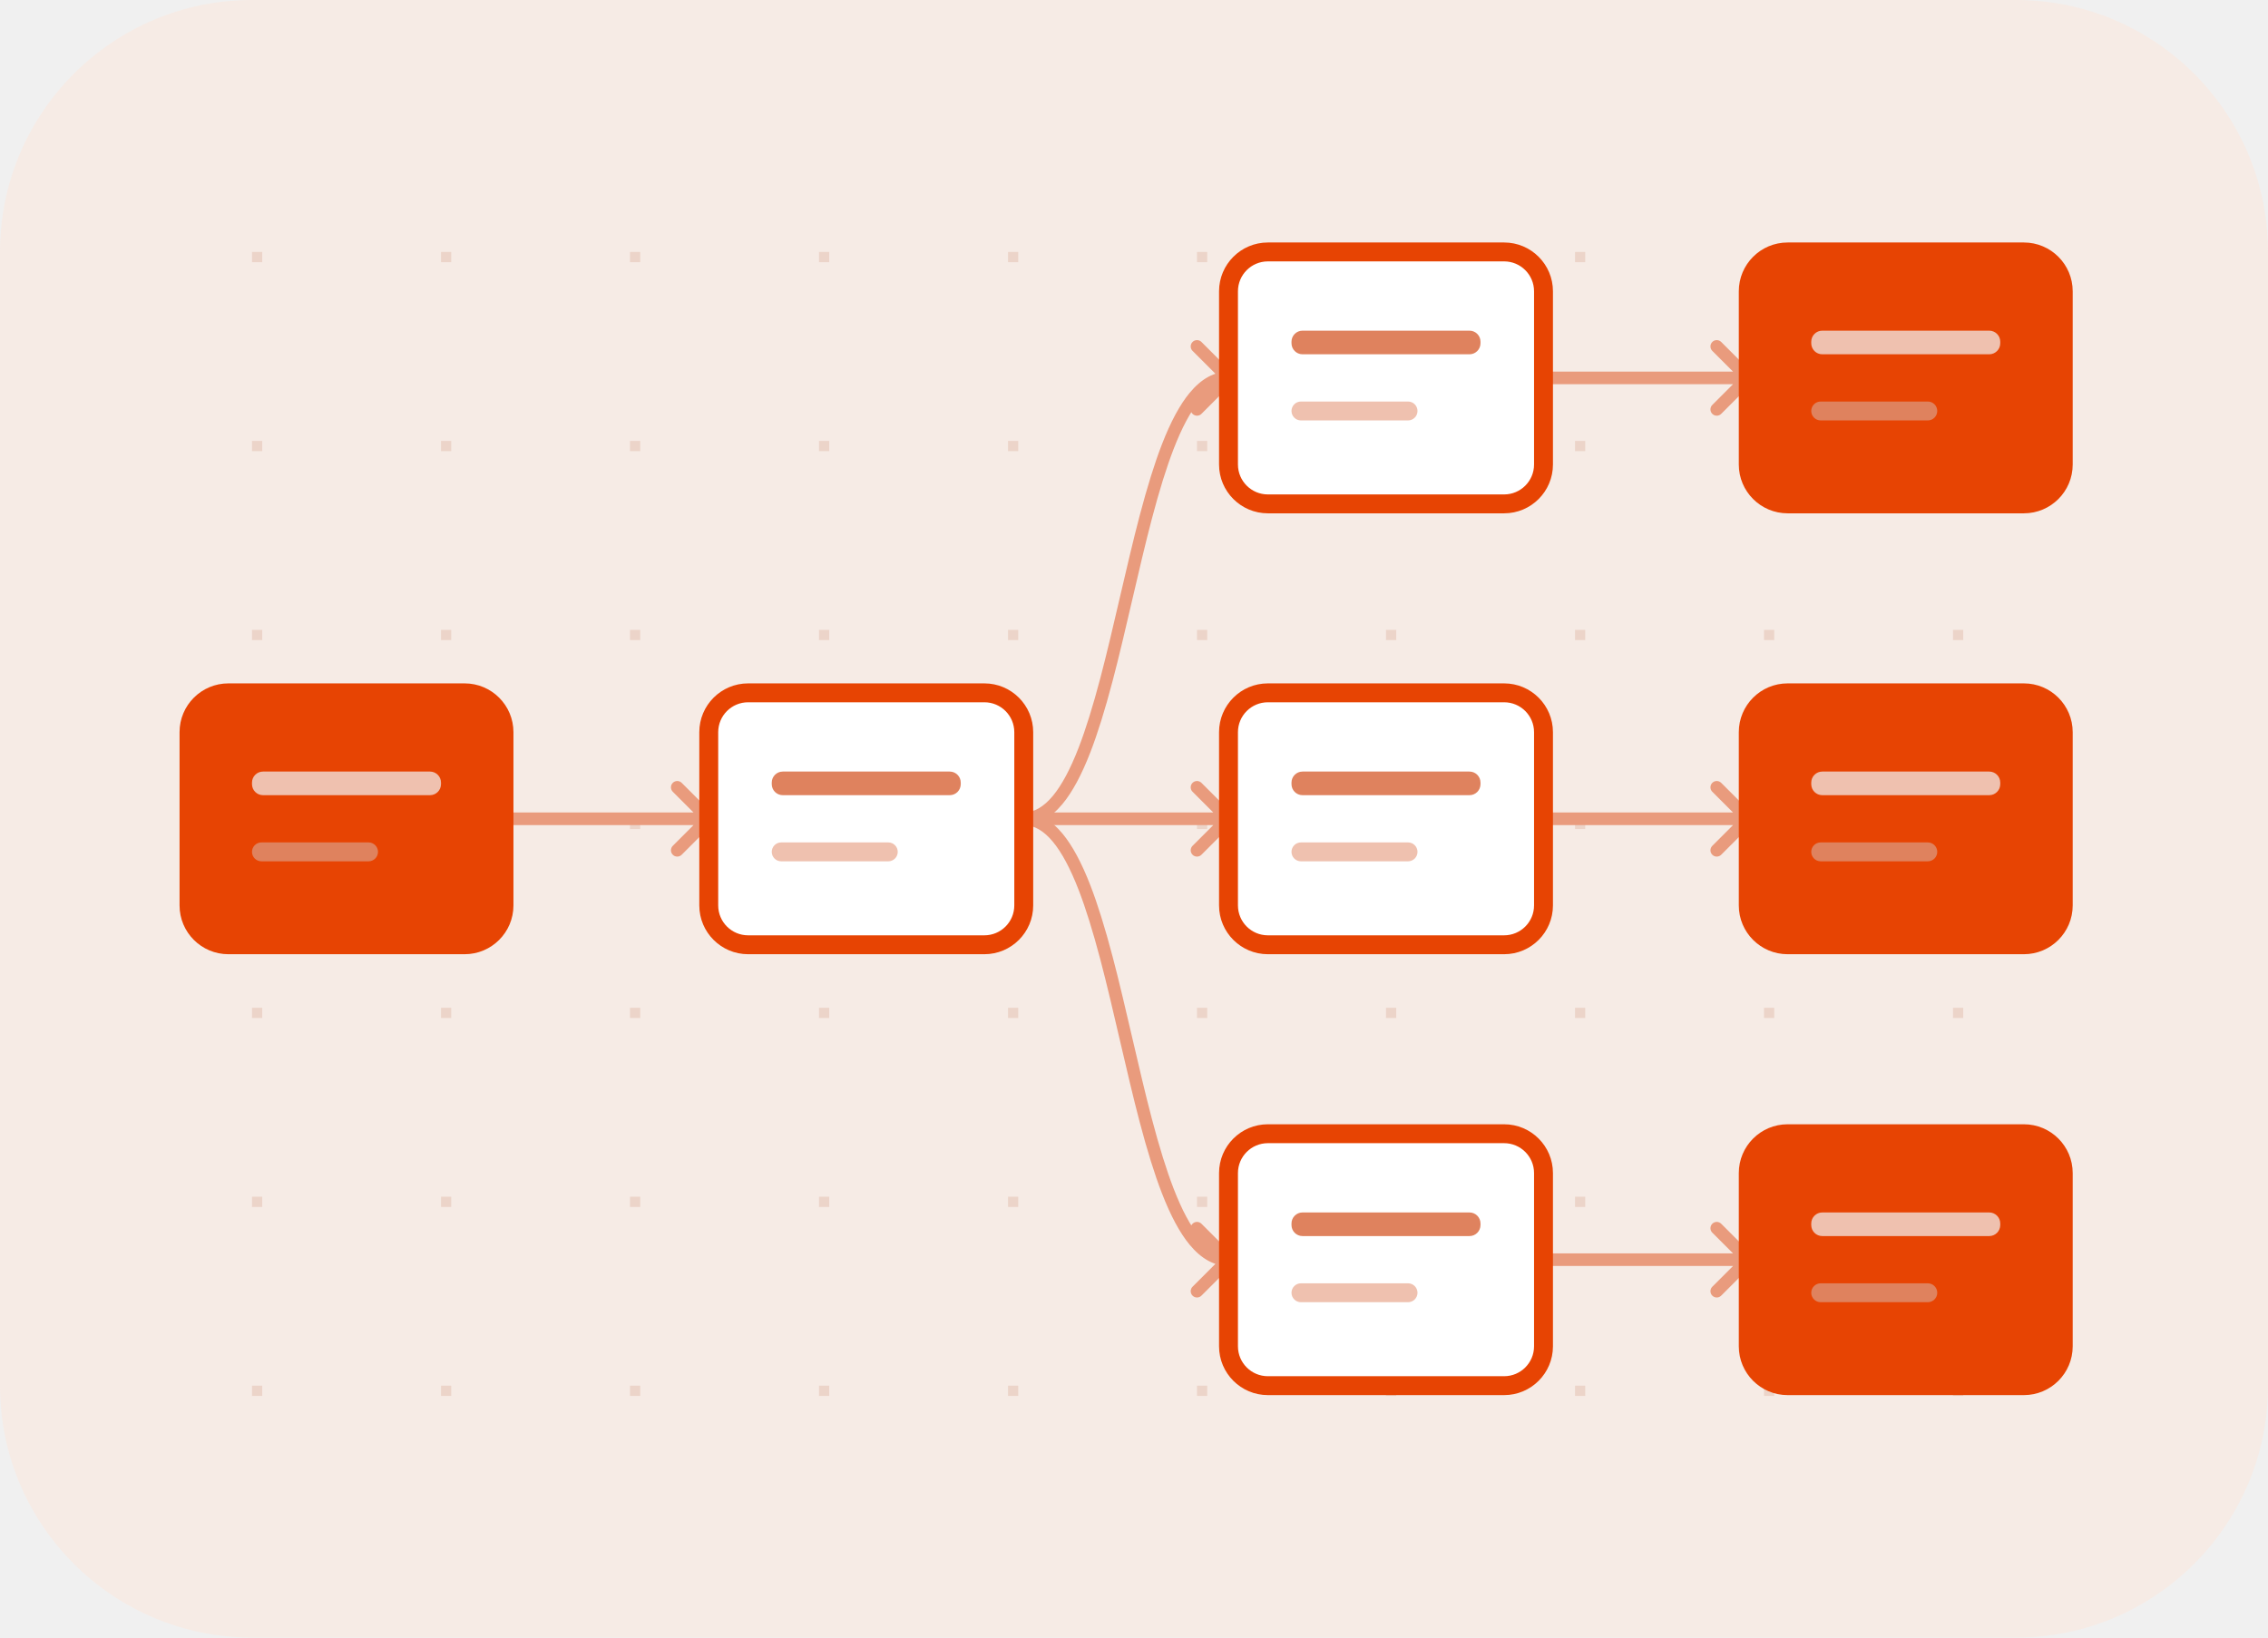
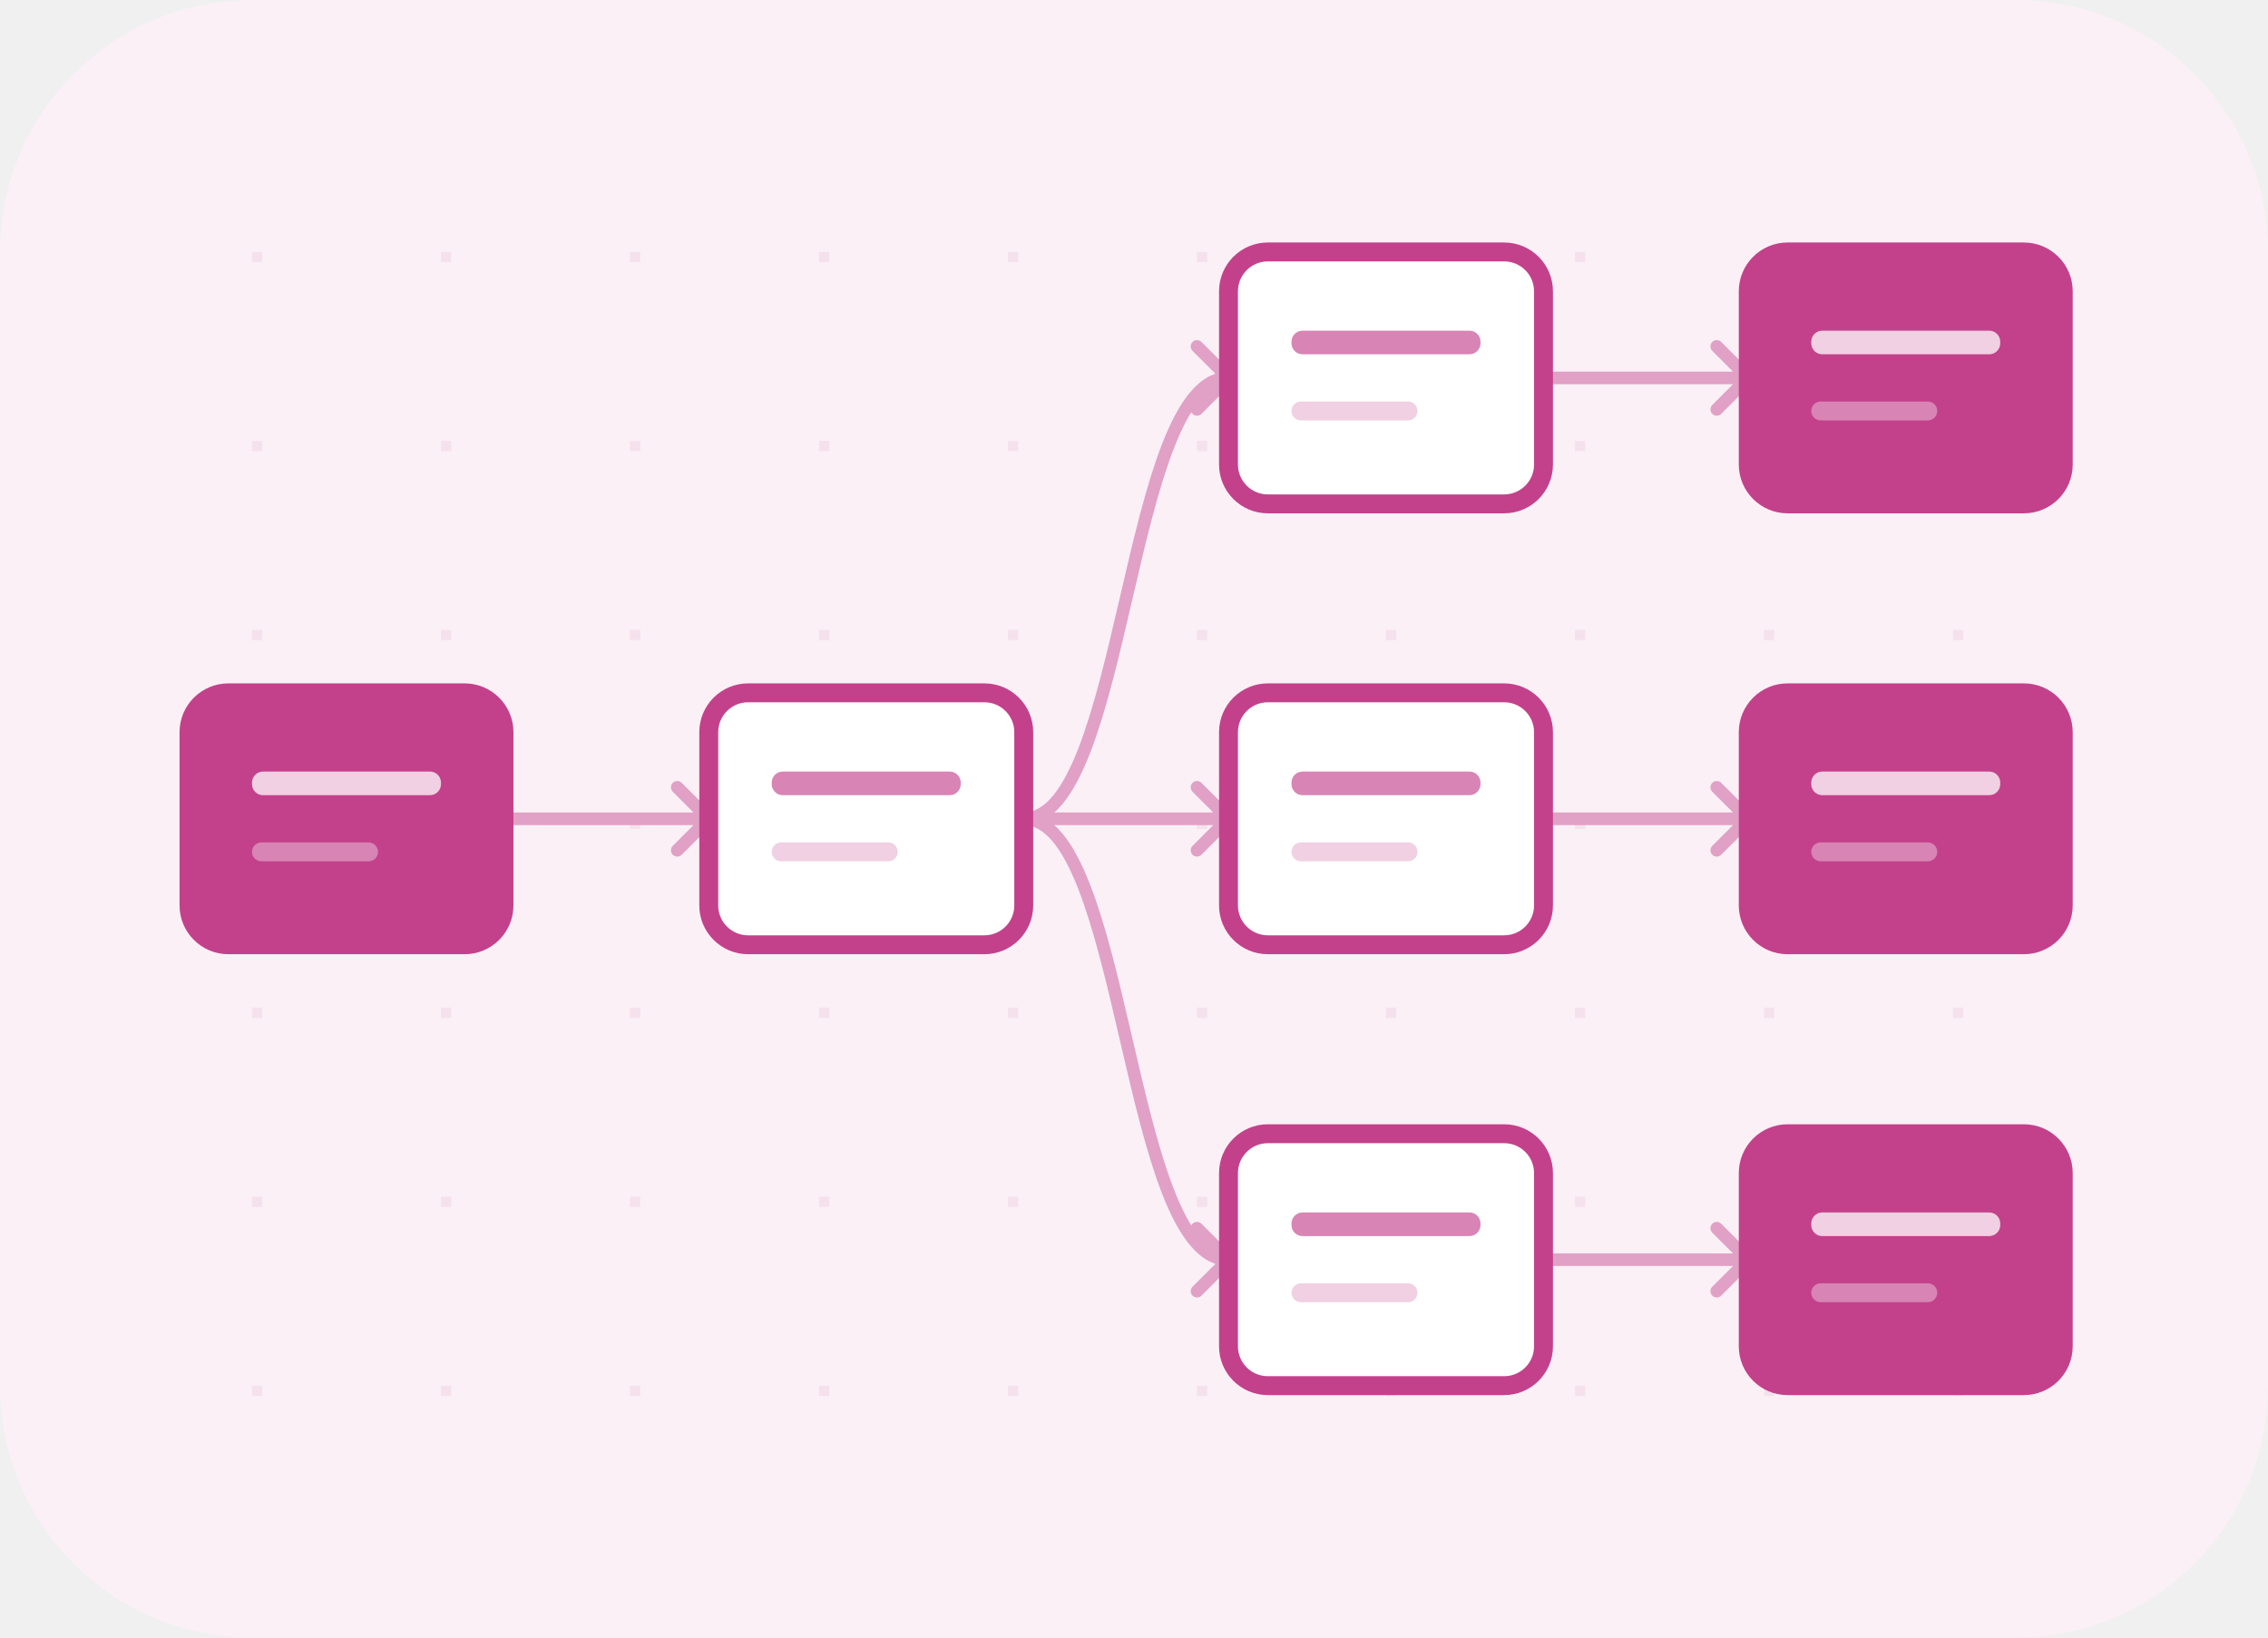
<svg xmlns="http://www.w3.org/2000/svg" width="144" height="104" viewBox="0 0 144 104">
  <defs>
    <clipPath id="c1">
      <rect width="128" height="88" rx="10" />
    </clipPath>
  </defs>
-   <rect width="144" height="104" rx="16" fill="#f6ebe5" />
+   <rect width="144" height="104" rx="16" fill="#faf0f6" />
  <g transform="translate(8 8)" clip-path="url(#c1)">
-     <path d="M8 8h.65v.65h-.65zM20 8h.65v.65h-.65zM32 8h.65v.65h-.65zM44 8h.65v.65h-.65zM56 8h.65v.65h-.65zM68 8h.65v.65h-.65zM80 8h.65v.65h-.65zM92 8h.65v.65h-.65zM104 8h.65v.65h-.65zM116 8h.65v.65h-.65zM8 20h.65v.65h-.65zM20 20h.65v.65h-.65zM32 20h.65v.65h-.65zM44 20h.65v.65h-.65zM56 20h.65v.65h-.65zM68 20h.65v.65h-.65zM80 20h.65v.65h-.65zM92 20h.65v.65h-.65zM104 20h.65v.65h-.65zM116 20h.65v.65h-.65zM8 32h.65v.65h-.65zM20 32h.65v.65h-.65zM32 32h.65v.65h-.65zM44 32h.65v.65h-.65zM56 32h.65v.65h-.65zM68 32h.65v.65h-.65zM80 32h.65v.65h-.65zM92 32h.65v.65h-.65zM104 32h.65v.65h-.65zM116 32h.65v.65h-.65zM8 44h.65v.65h-.65zM20 44h.65v.65h-.65zM32 44h.65v.65h-.65zM44 44h.65v.65h-.65zM56 44h.65v.65h-.65zM68 44h.65v.65h-.65zM80 44h.65v.65h-.65zM92 44h.65v.65h-.65zM104 44h.65v.65h-.65zM116 44h.65v.65h-.65zM8 56h.65v.65h-.65zM20 56h.65v.65h-.65zM32 56h.65v.65h-.65zM44 56h.65v.65h-.65zM56 56h.65v.65h-.65zM68 56h.65v.65h-.65zM80 56h.65v.65h-.65zM92 56h.65v.65h-.65zM104 56h.65v.65h-.65zM116 56h.65v.65h-.65zM8 68h.65v.65h-.65zM20 68h.65v.65h-.65zM32 68h.65v.65h-.65zM44 68h.65v.65h-.65zM56 68h.65v.65h-.65zM68 68h.65v.65h-.65zM80 68h.65v.65h-.65zM92 68h.65v.65h-.65zM104 68h.65v.65h-.65zM116 68h.65v.65h-.65zM8 80h.65v.65h-.65zM20 80h.65v.65h-.65zM32 80h.65v.65h-.65zM44 80h.65v.65h-.65zM56 80h.65v.65h-.65zM68 80h.65v.65h-.65zM80 80h.65v.65h-.65zM92 80h.65v.65h-.65zM104 80h.65v.65h-.65zM116 80h.65v.65h-.65z" fill="#ecd4c9" />
-     <path d="M24 43.6h6.5 6.5q.08 0 .153 .03 .074 .031 .13 .087 .056 .056 .087 .13 .03 .073 .03 .153 0 .08-.03 .153-.031 .074-.087 .13-.056 .056-.13 .087-.073 .03-.153 .03h-6.5-6.5q-.08 0-.153-.03-.074-.031-.13-.087-.056-.056-.087-.13-.03-.073-.03-.153 0-.08 .03-.153 .031-.074 .087-.13 .056-.056 .13-.087 .073-.03 .153-.03zM35.283 41.717l2 2q.056 .056 .087 .13 .03 .073 .03 .153 0 .08-.03 .153-.031 .074-.087 .13l-2 2q-.056 .056-.13 .087-.073 .03-.153 .03-.08 0-.153-.03-.074-.031-.13-.087-.056-.056-.087-.13-.03-.073-.03-.153 0-.08 .03-.153 .031-.074 .087-.13l2-2 .283 .283-.283 .283-2-2q-.056-.056-.087-.13-.03-.073-.03-.153 0-.08 .03-.153 .031-.074 .087-.13 .056-.056 .13-.087 .073-.03 .153-.03 .08 0 .153 .03 .074 .031 .13 .087z" fill="#e99b7d" />
-     <path d="M57 43.6q.973 0 1.85-1.058 .847-1.022 1.636-3.061 .669-1.729 1.383-4.442 .287-1.09 .629-2.521 .206-.859 .612-2.608 .407-1.751 .614-2.614 .344-1.44 .633-2.538 .725-2.756 1.411-4.527 .836-2.161 1.766-3.283 1.117-1.348 2.466-1.348 .08 0 .153 .03 .074 .031 .13 .087 .056 .056 .087 .13 .03 .073 .03 .153 0 .08-.03 .153-.031 .074-.087 .13-.056 .056-.13 .087-.073 .03-.153 .03-.973 0-1.85 1.058-.847 1.022-1.636 3.061-.669 1.729-1.383 4.442-.287 1.089-.629 2.521-.206 .86-.612 2.608-.407 1.751-.614 2.614-.344 1.441-.633 2.538-.725 2.756-1.411 4.527-.836 2.161-1.766 3.283-1.117 1.348-2.466 1.348-.08 0-.153-.03-.074-.031-.13-.087-.056-.056-.087-.13-.03-.073-.03-.153 0-.08 .03-.153 .031-.074 .087-.13 .056-.056 .13-.087 .073-.03 .153-.03zM68.283 13.717l2 2q.056 .056 .087 .13 .03 .073 .03 .153 0 .08-.03 .153-.031 .074-.087 .13l-2 2q-.056 .056-.13 .087-.073 .03-.153 .03-.08 0-.153-.03-.074-.031-.13-.087-.056-.056-.087-.13-.03-.073-.03-.153 0-.08 .03-.153 .031-.074 .087-.13l2-2 .283 .283-.283 .283-2-2q-.056-.056-.087-.13-.03-.073-.03-.153 0-.08 .03-.153 .031-.074 .087-.13 .056-.056 .13-.087 .073-.03 .153-.03 .08 0 .153 .03 .074 .031 .13 .087z" fill="#e99b7d" />
-     <path d="M57 43.6h6.5 6.5q.08 0 .153 .03 .074 .031 .13 .087 .056 .056 .087 .13 .03 .073 .03 .153 0 .08-.03 .153-.031 .074-.087 .13-.056 .056-.13 .087-.073 .03-.153 .03h-6.5-6.5q-.08 0-.153-.03-.074-.031-.13-.087-.056-.056-.087-.13-.03-.073-.03-.153 0-.08 .03-.153 .031-.074 .087-.13 .056-.056 .13-.087 .073-.03 .153-.03zM68.283 41.717l2 2q.056 .056 .087 .13 .03 .073 .03 .153 0 .08-.03 .153-.031 .074-.087 .13l-2 2q-.056 .056-.13 .087-.073 .03-.153 .03-.08 0-.153-.03-.074-.031-.13-.087-.056-.056-.087-.13-.03-.073-.03-.153 0-.08 .03-.153 .031-.074 .087-.13l2-2 .283 .283-.283 .283-2-2q-.056-.056-.087-.13-.03-.073-.03-.153 0-.08 .03-.153 .031-.074 .087-.13 .056-.056 .13-.087 .073-.03 .153-.03 .08 0 .153 .03 .074 .031 .13 .087z" fill="#e99b7d" />
-     <path d="M57 43.6q1.349 0 2.466 1.348 .93 1.122 1.766 3.283 .686 1.771 1.411 4.527 .289 1.097 .633 2.538 .207 .863 .614 2.614 .406 1.748 .612 2.608 .342 1.432 .629 2.521 .714 2.713 1.383 4.442 .789 2.039 1.636 3.061 .877 1.058 1.85 1.058 .08 0 .153 .03 .074 .031 .13 .087 .056 .056 .087 .13 .03 .073 .03 .153 0 .08-.03 .153-.031 .074-.087 .13-.056 .056-.13 .087-.073 .03-.153 .03-1.349 0-2.466-1.348-.93-1.122-1.766-3.283-.686-1.771-1.411-4.527-.289-1.098-.633-2.538-.207-.863-.614-2.614-.406-1.749-.612-2.608-.342-1.431-.629-2.521-.714-2.713-1.383-4.442-.789-2.039-1.636-3.061-.877-1.058-1.85-1.058-.08 0-.153-.03-.074-.031-.13-.087-.056-.056-.087-.13-.03-.073-.03-.153 0-.08 .03-.153 .031-.074 .087-.13 .056-.056 .13-.087 .073-.03 .153-.03zM68.283 69.717l2 2q.056 .056 .087 .13 .03 .073 .03 .153 0 .08-.03 .153-.031 .074-.087 .13l-2 2q-.056 .056-.13 .087-.073 .03-.153 .03-.08 0-.153-.03-.074-.031-.13-.087-.056-.056-.087-.13-.03-.073-.03-.153 0-.08 .03-.153 .031-.074 .087-.13l2-2 .283 .283-.283 .283-2-2q-.056-.056-.087-.13-.03-.073-.03-.153 0-.08 .03-.153 .031-.074 .087-.13 .056-.056 .13-.087 .073-.03 .153-.03 .08 0 .153 .03 .074 .031 .13 .087z" fill="#e99b7d" />
-     <path d="M90 15.6h6.5 6.5q.08 0 .153 .03 .074 .031 .13 .087 .056 .056 .087 .13 .03 .073 .03 .153 0 .08-.03 .153-.031 .074-.087 .13-.056 .056-.13 .087-.073 .03-.153 .03h-6.5-6.5q-.08 0-.153-.03-.074-.031-.13-.087-.056-.056-.087-.13-.03-.073-.03-.153 0-.08 .03-.153 .031-.074 .087-.13 .056-.056 .13-.087 .073-.03 .153-.03zM101.283 13.717l2 2q.056 .056 .087 .13 .03 .073 .03 .153 0 .08-.03 .153-.031 .074-.087 .13l-2 2q-.056 .056-.13 .087-.073 .03-.153 .03-.08 0-.153-.03-.074-.031-.13-.087-.056-.056-.087-.13-.03-.073-.03-.153 0-.08 .03-.153 .031-.074 .087-.13l2-2 .283 .283-.283 .283-2-2q-.056-.056-.087-.13-.03-.073-.03-.153 0-.08 .03-.153 .031-.074 .087-.13 .056-.056 .13-.087 .073-.03 .153-.03 .08 0 .153 .03 .074 .031 .13 .087z" fill="#e99b7d" />
-     <path d="M90 43.6h6.5 6.5q.08 0 .153 .03 .074 .031 .13 .087 .056 .056 .087 .13 .03 .073 .03 .153 0 .08-.03 .153-.031 .074-.087 .13-.056 .056-.13 .087-.073 .03-.153 .03h-6.5-6.5q-.08 0-.153-.03-.074-.031-.13-.087-.056-.056-.087-.13-.03-.073-.03-.153 0-.08 .03-.153 .031-.074 .087-.13 .056-.056 .13-.087 .073-.03 .153-.03zM101.283 41.717l2 2q.056 .056 .087 .13 .03 .073 .03 .153 0 .08-.03 .153-.031 .074-.087 .13l-2 2q-.056 .056-.13 .087-.073 .03-.153 .03-.08 0-.153-.03-.074-.031-.13-.087-.056-.056-.087-.13-.03-.073-.03-.153 0-.08 .03-.153 .031-.074 .087-.13l2-2 .283 .283-.283 .283-2-2q-.056-.056-.087-.13-.03-.073-.03-.153 0-.08 .03-.153 .031-.074 .087-.13 .056-.056 .13-.087 .073-.03 .153-.03 .08 0 .153 .03 .074 .031 .13 .087z" fill="#e99b7d" />
-     <path d="M90 71.6h6.5 6.5q.08 0 .153 .03 .074 .031 .13 .087 .056 .056 .087 .13 .03 .073 .03 .153 0 .08-.03 .153-.031 .074-.087 .13-.056 .056-.13 .087-.073 .03-.153 .03h-6.5-6.5q-.08 0-.153-.03-.074-.031-.13-.087-.056-.056-.087-.13-.03-.073-.03-.153 0-.08 .03-.153 .031-.074 .087-.13 .056-.056 .13-.087 .073-.03 .153-.03zM101.283 69.717l2 2q.056 .056 .087 .13 .03 .073 .03 .153 0 .08-.03 .153-.031 .074-.087 .13l-2 2q-.056 .056-.13 .087-.073 .03-.153 .03-.08 0-.153-.03-.074-.031-.13-.087-.056-.056-.087-.13-.03-.073-.03-.153 0-.08 .03-.153 .031-.074 .087-.13l2-2 .283 .283-.283 .283-2-2q-.056-.056-.087-.13-.03-.073-.03-.153 0-.08 .03-.153 .031-.074 .087-.13 .056-.056 .13-.087 .073-.03 .153-.03 .08 0 .153 .03 .074 .031 .13 .087z" fill="#e99b7d" />
-     <rect transform="translate(4 36)" width="20" height="16" rx="2.5" fill="#e74403" />
-     <path transform="translate(4 36)" d="M2.5 16.6c-1.712 0-3.1-1.388-3.1-3.1v-11c0-1.712 1.388-3.1 3.1-3.1v1.2c-1.049 0-1.9 .851-1.9 1.9v11c0 1.049 .851 1.9 1.9 1.9M20.6 13.5c0 1.712-1.388 3.1-3.1 3.1h-15c-1.712 0-3.1-1.388-3.1-3.1h1.2c0 1.049 .851 1.9 1.9 1.9h15c1.049 0 1.9-.851 1.9-1.9M17.5-.6c1.712 0 3.1 1.388 3.1 3.1v11c0 1.712-1.388 3.1-3.1 3.1v-1.2c1.049 0 1.9-.851 1.9-1.9v-11c0-1.049-.851-1.9-1.9-1.9M-.6 2.5c0-1.712 1.388-3.1 3.1-3.1h15c1.712 0 3.1 1.388 3.1 3.1h-1.2c0-1.049-.851-1.9-1.9-1.9h-15c-1.049 0-1.9 .851-1.9 1.9z" fill="#e74403" />
-     <rect transform="translate(8 41)" width="12" height="1.5" rx="0.7" fill="#efc1af" />
-     <rect transform="translate(8 45.5)" width="8" height="1.2" rx="0.6" fill="#df825e" />
+     <path d="M8 8h.65v.65h-.65zM20 8h.65v.65h-.65zM32 8h.65v.65h-.65zM44 8h.65v.65h-.65zM56 8h.65v.65h-.65zM68 8h.65v.65h-.65zM80 8h.65v.65h-.65zM92 8h.65v.65h-.65zM104 8h.65v.65h-.65zM116 8h.65v.65h-.65zM8 20h.65v.65h-.65zM20 20h.65v.65h-.65zM32 20h.65v.65h-.65zM44 20h.65v.65h-.65zM56 20h.65v.65h-.65zM68 20h.65v.65h-.65zM80 20h.65v.65h-.65zM92 20h.65v.65h-.65zM104 20h.65v.65h-.65zM116 20h.65v.65h-.65zM8 32h.65v.65h-.65zM20 32h.65v.65h-.65zM32 32h.65v.65h-.65zM44 32h.65v.65h-.65zM56 32h.65v.65h-.65zM68 32h.65v.65h-.65zM80 32h.65v.65h-.65zM92 32h.65v.65h-.65zM104 32h.65v.65h-.65zM116 32h.65v.65h-.65zM8 44h.65v.65h-.65zM20 44h.65v.65h-.65zM32 44h.65v.65h-.65zM44 44h.65v.65h-.65zM56 44h.65v.65h-.65zM68 44h.65v.65h-.65zM80 44h.65v.65h-.65zM92 44h.65v.65h-.65zM104 44h.65v.65h-.65zM116 44h.65v.65h-.65zM8 56h.65v.65h-.65zM20 56h.65v.65h-.65zM32 56h.65v.65h-.65zM44 56h.65v.65h-.65zM56 56h.65v.65h-.65zM68 56h.65v.65h-.65zM80 56h.65v.65h-.65zM92 56h.65v.65h-.65zM104 56h.65v.65h-.65zM116 56h.65v.65h-.65zM8 68h.65v.65h-.65zM20 68h.65v.65h-.65zM32 68h.65v.65h-.65zM44 68h.65v.65h-.65zM56 68h.65v.65h-.65zM68 68h.65v.65h-.65zM80 68h.65v.65h-.65zM92 68h.65v.65h-.65zM104 68h.65v.65h-.65zM116 68h.65v.65h-.65zM8 80h.65v.65h-.65zM20 80h.65v.65h-.65zM32 80h.65v.65h-.65zM44 80h.65v.65h-.65zM56 80h.65v.65h-.65zM68 80h.65v.65h-.65zM80 80h.65v.65h-.65zM92 80h.65v.65h-.65zM104 80h.65v.65h-.65zM116 80h.65v.65h-.65z" fill="#f5e1ec" />
+     <path d="M24 43.6h6.5 6.5q.08 0 .153 .03 .074 .031 .13 .087 .056 .056 .087 .13 .03 .073 .03 .153 0 .08-.03 .153-.031 .074-.087 .13-.056 .056-.13 .087-.073 .03-.153 .03h-6.5-6.5q-.08 0-.153-.03-.074-.031-.13-.087-.056-.056-.087-.13-.03-.073-.03-.153 0-.08 .03-.153 .031-.074 .087-.13 .056-.056 .13-.087 .073-.03 .153-.03zM35.283 41.717l2 2q.056 .056 .087 .13 .03 .073 .03 .153 0 .08-.03 .153-.031 .074-.087 .13l-2 2q-.056 .056-.13 .087-.073 .03-.153 .03-.08 0-.153-.03-.074-.031-.13-.087-.056-.056-.087-.13-.03-.073-.03-.153 0-.08 .03-.153 .031-.074 .087-.13l2-2 .283 .283-.283 .283-2-2q-.056-.056-.087-.13-.03-.073-.03-.153 0-.08 .03-.153 .031-.074 .087-.13 .056-.056 .13-.087 .073-.03 .153-.03 .08 0 .153 .03 .074 .031 .13 .087z" fill="#e1a0c5" />
+     <path d="M57 43.6q.973 0 1.85-1.058 .847-1.022 1.636-3.061 .669-1.729 1.383-4.442 .287-1.09 .629-2.521 .206-.859 .612-2.608 .407-1.751 .614-2.614 .344-1.44 .633-2.538 .725-2.756 1.411-4.527 .836-2.161 1.766-3.283 1.117-1.348 2.466-1.348 .08 0 .153 .03 .074 .031 .13 .087 .056 .056 .087 .13 .03 .073 .03 .153 0 .08-.03 .153-.031 .074-.087 .13-.056 .056-.13 .087-.073 .03-.153 .03-.973 0-1.85 1.058-.847 1.022-1.636 3.061-.669 1.729-1.383 4.442-.287 1.089-.629 2.521-.206 .86-.612 2.608-.407 1.751-.614 2.614-.344 1.441-.633 2.538-.725 2.756-1.411 4.527-.836 2.161-1.766 3.283-1.117 1.348-2.466 1.348-.08 0-.153-.03-.074-.031-.13-.087-.056-.056-.087-.13-.03-.073-.03-.153 0-.08 .03-.153 .031-.074 .087-.13 .056-.056 .13-.087 .073-.03 .153-.03zM68.283 13.717l2 2q.056 .056 .087 .13 .03 .073 .03 .153 0 .08-.03 .153-.031 .074-.087 .13l-2 2q-.056 .056-.13 .087-.073 .03-.153 .03-.08 0-.153-.03-.074-.031-.13-.087-.056-.056-.087-.13-.03-.073-.03-.153 0-.08 .03-.153 .031-.074 .087-.13l2-2 .283 .283-.283 .283-2-2q-.056-.056-.087-.13-.03-.073-.03-.153 0-.08 .03-.153 .031-.074 .087-.13 .056-.056 .13-.087 .073-.03 .153-.03 .08 0 .153 .03 .074 .031 .13 .087z" fill="#e1a0c5" />
+     <path d="M57 43.6h6.5 6.5q.08 0 .153 .03 .074 .031 .13 .087 .056 .056 .087 .13 .03 .073 .03 .153 0 .08-.03 .153-.031 .074-.087 .13-.056 .056-.13 .087-.073 .03-.153 .03h-6.5-6.5q-.08 0-.153-.03-.074-.031-.13-.087-.056-.056-.087-.13-.03-.073-.03-.153 0-.08 .03-.153 .031-.074 .087-.13 .056-.056 .13-.087 .073-.03 .153-.03zM68.283 41.717l2 2q.056 .056 .087 .13 .03 .073 .03 .153 0 .08-.03 .153-.031 .074-.087 .13l-2 2q-.056 .056-.13 .087-.073 .03-.153 .03-.08 0-.153-.03-.074-.031-.13-.087-.056-.056-.087-.13-.03-.073-.03-.153 0-.08 .03-.153 .031-.074 .087-.13l2-2 .283 .283-.283 .283-2-2q-.056-.056-.087-.13-.03-.073-.03-.153 0-.08 .03-.153 .031-.074 .087-.13 .056-.056 .13-.087 .073-.03 .153-.03 .08 0 .153 .03 .074 .031 .13 .087z" fill="#e1a0c5" />
+     <path d="M57 43.6q1.349 0 2.466 1.348 .93 1.122 1.766 3.283 .686 1.771 1.411 4.527 .289 1.097 .633 2.538 .207 .863 .614 2.614 .406 1.748 .612 2.608 .342 1.432 .629 2.521 .714 2.713 1.383 4.442 .789 2.039 1.636 3.061 .877 1.058 1.85 1.058 .08 0 .153 .03 .074 .031 .13 .087 .056 .056 .087 .13 .03 .073 .03 .153 0 .08-.03 .153-.031 .074-.087 .13-.056 .056-.13 .087-.073 .03-.153 .03-1.349 0-2.466-1.348-.93-1.122-1.766-3.283-.686-1.771-1.411-4.527-.289-1.098-.633-2.538-.207-.863-.614-2.614-.406-1.749-.612-2.608-.342-1.431-.629-2.521-.714-2.713-1.383-4.442-.789-2.039-1.636-3.061-.877-1.058-1.85-1.058-.08 0-.153-.03-.074-.031-.13-.087-.056-.056-.087-.13-.03-.073-.03-.153 0-.08 .03-.153 .031-.074 .087-.13 .056-.056 .13-.087 .073-.03 .153-.03zM68.283 69.717l2 2q.056 .056 .087 .13 .03 .073 .03 .153 0 .08-.03 .153-.031 .074-.087 .13l-2 2q-.056 .056-.13 .087-.073 .03-.153 .03-.08 0-.153-.03-.074-.031-.13-.087-.056-.056-.087-.13-.03-.073-.03-.153 0-.08 .03-.153 .031-.074 .087-.13l2-2 .283 .283-.283 .283-2-2q-.056-.056-.087-.13-.03-.073-.03-.153 0-.08 .03-.153 .031-.074 .087-.13 .056-.056 .13-.087 .073-.03 .153-.03 .08 0 .153 .03 .074 .031 .13 .087z" fill="#e1a0c5" />
+     <path d="M90 15.6h6.5 6.5q.08 0 .153 .03 .074 .031 .13 .087 .056 .056 .087 .13 .03 .073 .03 .153 0 .08-.03 .153-.031 .074-.087 .13-.056 .056-.13 .087-.073 .03-.153 .03h-6.5-6.5q-.08 0-.153-.03-.074-.031-.13-.087-.056-.056-.087-.13-.03-.073-.03-.153 0-.08 .03-.153 .031-.074 .087-.13 .056-.056 .13-.087 .073-.03 .153-.03zM101.283 13.717l2 2q.056 .056 .087 .13 .03 .073 .03 .153 0 .08-.03 .153-.031 .074-.087 .13l-2 2q-.056 .056-.13 .087-.073 .03-.153 .03-.08 0-.153-.03-.074-.031-.13-.087-.056-.056-.087-.13-.03-.073-.03-.153 0-.08 .03-.153 .031-.074 .087-.13l2-2 .283 .283-.283 .283-2-2q-.056-.056-.087-.13-.03-.073-.03-.153 0-.08 .03-.153 .031-.074 .087-.13 .056-.056 .13-.087 .073-.03 .153-.03 .08 0 .153 .03 .074 .031 .13 .087z" fill="#e1a0c5" />
+     <path d="M90 43.6h6.5 6.5q.08 0 .153 .03 .074 .031 .13 .087 .056 .056 .087 .13 .03 .073 .03 .153 0 .08-.03 .153-.031 .074-.087 .13-.056 .056-.13 .087-.073 .03-.153 .03h-6.5-6.5q-.08 0-.153-.03-.074-.031-.13-.087-.056-.056-.087-.13-.03-.073-.03-.153 0-.08 .03-.153 .031-.074 .087-.13 .056-.056 .13-.087 .073-.03 .153-.03zM101.283 41.717l2 2q.056 .056 .087 .13 .03 .073 .03 .153 0 .08-.03 .153-.031 .074-.087 .13l-2 2q-.056 .056-.13 .087-.073 .03-.153 .03-.08 0-.153-.03-.074-.031-.13-.087-.056-.056-.087-.13-.03-.073-.03-.153 0-.08 .03-.153 .031-.074 .087-.13l2-2 .283 .283-.283 .283-2-2q-.056-.056-.087-.13-.03-.073-.03-.153 0-.08 .03-.153 .031-.074 .087-.13 .056-.056 .13-.087 .073-.03 .153-.03 .08 0 .153 .03 .074 .031 .13 .087z" fill="#e1a0c5" />
+     <path d="M90 71.6h6.5 6.5q.08 0 .153 .03 .074 .031 .13 .087 .056 .056 .087 .13 .03 .073 .03 .153 0 .08-.03 .153-.031 .074-.087 .13-.056 .056-.13 .087-.073 .03-.153 .03h-6.5-6.5q-.08 0-.153-.03-.074-.031-.13-.087-.056-.056-.087-.13-.03-.073-.03-.153 0-.08 .03-.153 .031-.074 .087-.13 .056-.056 .13-.087 .073-.03 .153-.03zM101.283 69.717l2 2q.056 .056 .087 .13 .03 .073 .03 .153 0 .08-.03 .153-.031 .074-.087 .13l-2 2q-.056 .056-.13 .087-.073 .03-.153 .03-.08 0-.153-.03-.074-.031-.13-.087-.056-.056-.087-.13-.03-.073-.03-.153 0-.08 .03-.153 .031-.074 .087-.13l2-2 .283 .283-.283 .283-2-2q-.056-.056-.087-.13-.03-.073-.03-.153 0-.08 .03-.153 .031-.074 .087-.13 .056-.056 .13-.087 .073-.03 .153-.03 .08 0 .153 .03 .074 .031 .13 .087z" fill="#e1a0c5" />
+     <rect transform="translate(4 36)" width="20" height="16" rx="2.5" fill="#c3418b" />
+     <path transform="translate(4 36)" d="M2.5 16.6c-1.712 0-3.1-1.388-3.1-3.1v-11c0-1.712 1.388-3.1 3.1-3.1v1.2c-1.049 0-1.9 .851-1.9 1.9v11c0 1.049 .851 1.9 1.9 1.9M20.6 13.5c0 1.712-1.388 3.1-3.1 3.1h-15c-1.712 0-3.1-1.388-3.1-3.1h1.2c0 1.049 .851 1.9 1.9 1.9h15c1.049 0 1.9-.851 1.9-1.9M17.5-.6c1.712 0 3.1 1.388 3.1 3.1v11c0 1.712-1.388 3.1-3.1 3.1v-1.2c1.049 0 1.9-.851 1.9-1.9v-11c0-1.049-.851-1.9-1.9-1.9M-.6 2.5c0-1.712 1.388-3.1 3.1-3.1h15c1.712 0 3.1 1.388 3.1 3.1h-1.2c0-1.049-.851-1.9-1.9-1.9h-15c-1.049 0-1.9 .851-1.9 1.9z" fill="#c3418b" />
+     <rect transform="translate(8 41)" width="12" height="1.5" rx="0.7" fill="#f0d0e2" />
+     <rect transform="translate(8 45.5)" width="8" height="1.2" rx="0.6" fill="#d884b4" />
    <rect transform="translate(37 36)" width="20" height="16" rx="2.5" fill="#ffffff" />
-     <path transform="translate(37 36)" d="M2.5 16.6c-1.712 0-3.1-1.388-3.1-3.1v-11c0-1.712 1.388-3.1 3.1-3.1v1.2c-1.049 0-1.9 .851-1.9 1.9v11c0 1.049 .851 1.9 1.9 1.9M20.6 13.5c0 1.712-1.388 3.1-3.1 3.1h-15c-1.712 0-3.1-1.388-3.1-3.1h1.2c0 1.049 .851 1.9 1.9 1.9h15c1.049 0 1.9-.851 1.9-1.9M17.5-.6c1.712 0 3.1 1.388 3.1 3.1v11c0 1.712-1.388 3.1-3.1 3.1v-1.2c1.049 0 1.9-.851 1.9-1.9v-11c0-1.049-.851-1.9-1.9-1.9M-.6 2.5c0-1.712 1.388-3.1 3.1-3.1h15c1.712 0 3.1 1.388 3.1 3.1h-1.2c0-1.049-.851-1.9-1.9-1.9h-15c-1.049 0-1.9 .851-1.9 1.9z" fill="#e74403" />
-     <rect transform="translate(41 41)" width="12" height="1.5" rx="0.7" fill="#df825e" />
-     <rect transform="translate(41 45.5)" width="8" height="1.2" rx="0.6" fill="#efc1af" />
+     <path transform="translate(37 36)" d="M2.5 16.6c-1.712 0-3.1-1.388-3.1-3.1v-11c0-1.712 1.388-3.1 3.1-3.1v1.2c-1.049 0-1.9 .851-1.9 1.9v11c0 1.049 .851 1.9 1.9 1.9M20.6 13.5c0 1.712-1.388 3.1-3.1 3.1h-15c-1.712 0-3.1-1.388-3.1-3.1h1.2c0 1.049 .851 1.9 1.9 1.9h15c1.049 0 1.9-.851 1.9-1.9M17.5-.6c1.712 0 3.1 1.388 3.1 3.1v11c0 1.712-1.388 3.1-3.1 3.1v-1.2c1.049 0 1.9-.851 1.9-1.9v-11c0-1.049-.851-1.9-1.9-1.9M-.6 2.5c0-1.712 1.388-3.1 3.1-3.1h15c1.712 0 3.1 1.388 3.1 3.1h-1.2c0-1.049-.851-1.9-1.9-1.9h-15c-1.049 0-1.9 .851-1.9 1.9z" fill="#c3418b" />
+     <rect transform="translate(41 41)" width="12" height="1.5" rx="0.7" fill="#d884b4" />
+     <rect transform="translate(41 45.5)" width="8" height="1.2" rx="0.6" fill="#f0d0e2" />
    <rect transform="translate(70 8)" width="20" height="16" rx="2.5" fill="#ffffff" />
-     <path transform="translate(70 8)" d="M2.5 16.6c-1.712 0-3.1-1.388-3.1-3.1v-11c0-1.712 1.388-3.1 3.1-3.1v1.2c-1.049 0-1.9 .851-1.9 1.9v11c0 1.049 .851 1.9 1.9 1.9M20.6 13.5c0 1.712-1.388 3.1-3.1 3.1h-15c-1.712 0-3.1-1.388-3.1-3.1h1.2c0 1.049 .851 1.9 1.9 1.9h15c1.049 0 1.9-.851 1.9-1.9M17.5-.6c1.712 0 3.1 1.388 3.1 3.1v11c0 1.712-1.388 3.1-3.1 3.1v-1.2c1.049 0 1.9-.851 1.9-1.9v-11c0-1.049-.851-1.9-1.9-1.9M-.6 2.5c0-1.712 1.388-3.1 3.1-3.1h15c1.712 0 3.1 1.388 3.1 3.1h-1.2c0-1.049-.851-1.9-1.9-1.9h-15c-1.049 0-1.9 .851-1.9 1.9z" fill="#e74403" />
-     <rect transform="translate(74 13)" width="12" height="1.5" rx="0.7" fill="#df825e" />
-     <rect transform="translate(74 17.5)" width="8" height="1.2" rx="0.6" fill="#efc1af" />
+     <path transform="translate(70 8)" d="M2.5 16.6c-1.712 0-3.1-1.388-3.1-3.1v-11c0-1.712 1.388-3.1 3.1-3.1v1.2c-1.049 0-1.9 .851-1.9 1.9v11c0 1.049 .851 1.9 1.9 1.9M20.6 13.5c0 1.712-1.388 3.1-3.1 3.1h-15c-1.712 0-3.1-1.388-3.1-3.1h1.2c0 1.049 .851 1.9 1.9 1.9h15c1.049 0 1.9-.851 1.9-1.9M17.5-.6c1.712 0 3.1 1.388 3.1 3.1v11c0 1.712-1.388 3.1-3.1 3.1v-1.2c1.049 0 1.9-.851 1.9-1.9v-11c0-1.049-.851-1.9-1.9-1.9M-.6 2.5c0-1.712 1.388-3.1 3.1-3.1h15c1.712 0 3.1 1.388 3.1 3.1h-1.2c0-1.049-.851-1.9-1.9-1.9h-15c-1.049 0-1.9 .851-1.9 1.9z" fill="#c3418b" />
+     <rect transform="translate(74 13)" width="12" height="1.5" rx="0.7" fill="#d884b4" />
+     <rect transform="translate(74 17.5)" width="8" height="1.2" rx="0.6" fill="#f0d0e2" />
    <rect transform="translate(70 36)" width="20" height="16" rx="2.5" fill="#ffffff" />
-     <path transform="translate(70 36)" d="M2.5 16.6c-1.712 0-3.1-1.388-3.1-3.1v-11c0-1.712 1.388-3.1 3.1-3.1v1.2c-1.049 0-1.9 .851-1.9 1.9v11c0 1.049 .851 1.9 1.9 1.9M20.6 13.5c0 1.712-1.388 3.1-3.1 3.1h-15c-1.712 0-3.1-1.388-3.1-3.1h1.2c0 1.049 .851 1.9 1.9 1.9h15c1.049 0 1.9-.851 1.9-1.9M17.5-.6c1.712 0 3.1 1.388 3.1 3.1v11c0 1.712-1.388 3.1-3.1 3.1v-1.2c1.049 0 1.9-.851 1.9-1.9v-11c0-1.049-.851-1.9-1.9-1.9M-.6 2.5c0-1.712 1.388-3.1 3.1-3.1h15c1.712 0 3.1 1.388 3.1 3.1h-1.2c0-1.049-.851-1.9-1.9-1.9h-15c-1.049 0-1.9 .851-1.9 1.9z" fill="#e74403" />
-     <rect transform="translate(74 41)" width="12" height="1.5" rx="0.7" fill="#df825e" />
-     <rect transform="translate(74 45.5)" width="8" height="1.2" rx="0.6" fill="#efc1af" />
+     <path transform="translate(70 36)" d="M2.5 16.6c-1.712 0-3.1-1.388-3.1-3.1v-11c0-1.712 1.388-3.1 3.1-3.1v1.2c-1.049 0-1.9 .851-1.9 1.9v11c0 1.049 .851 1.9 1.9 1.9M20.6 13.5c0 1.712-1.388 3.1-3.1 3.1h-15c-1.712 0-3.1-1.388-3.1-3.1h1.2c0 1.049 .851 1.9 1.9 1.9h15c1.049 0 1.9-.851 1.9-1.9M17.5-.6c1.712 0 3.1 1.388 3.1 3.1v11c0 1.712-1.388 3.1-3.1 3.1v-1.2c1.049 0 1.9-.851 1.9-1.9v-11c0-1.049-.851-1.9-1.9-1.9M-.6 2.5c0-1.712 1.388-3.1 3.1-3.1h15c1.712 0 3.1 1.388 3.1 3.1h-1.2c0-1.049-.851-1.9-1.9-1.9h-15c-1.049 0-1.9 .851-1.9 1.9z" fill="#c3418b" />
+     <rect transform="translate(74 41)" width="12" height="1.5" rx="0.7" fill="#d884b4" />
+     <rect transform="translate(74 45.5)" width="8" height="1.2" rx="0.6" fill="#f0d0e2" />
    <rect transform="translate(70 64)" width="20" height="16" rx="2.5" fill="#ffffff" />
-     <path transform="translate(70 64)" d="M2.5 16.6c-1.712 0-3.1-1.388-3.1-3.1v-11c0-1.712 1.388-3.1 3.1-3.1v1.2c-1.049 0-1.9 .851-1.9 1.9v11c0 1.049 .851 1.9 1.9 1.9M20.6 13.5c0 1.712-1.388 3.1-3.1 3.1h-15c-1.712 0-3.1-1.388-3.1-3.1h1.2c0 1.049 .851 1.9 1.9 1.9h15c1.049 0 1.9-.851 1.9-1.9M17.5-.6c1.712 0 3.1 1.388 3.1 3.1v11c0 1.712-1.388 3.1-3.1 3.1v-1.2c1.049 0 1.9-.851 1.9-1.9v-11c0-1.049-.851-1.9-1.9-1.9M-.6 2.5c0-1.712 1.388-3.1 3.1-3.1h15c1.712 0 3.1 1.388 3.1 3.1h-1.2c0-1.049-.851-1.9-1.9-1.9h-15c-1.049 0-1.9 .851-1.9 1.9z" fill="#e74403" />
-     <rect transform="translate(74 69)" width="12" height="1.5" rx="0.7" fill="#df825e" />
-     <rect transform="translate(74 73.5)" width="8" height="1.2" rx="0.6" fill="#efc1af" />
-     <rect transform="translate(103 8)" width="20" height="16" rx="2.5" fill="#e74403" />
-     <path transform="translate(103 8)" d="M2.5 16.6c-1.712 0-3.1-1.388-3.1-3.1v-11c0-1.712 1.388-3.1 3.1-3.1v1.2c-1.049 0-1.9 .851-1.9 1.9v11c0 1.049 .851 1.9 1.9 1.9M20.6 13.5c0 1.712-1.388 3.1-3.1 3.1h-15c-1.712 0-3.1-1.388-3.1-3.1h1.2c0 1.049 .851 1.9 1.9 1.9h15c1.049 0 1.9-.851 1.9-1.9M17.5-.6c1.712 0 3.1 1.388 3.1 3.1v11c0 1.712-1.388 3.1-3.1 3.1v-1.2c1.049 0 1.9-.851 1.9-1.9v-11c0-1.049-.851-1.9-1.9-1.9M-.6 2.5c0-1.712 1.388-3.1 3.1-3.1h15c1.712 0 3.1 1.388 3.1 3.1h-1.2c0-1.049-.851-1.9-1.9-1.9h-15c-1.049 0-1.9 .851-1.9 1.9z" fill="#e74403" />
-     <rect transform="translate(107 13)" width="12" height="1.5" rx="0.7" fill="#efc1af" />
-     <rect transform="translate(107 17.5)" width="8" height="1.2" rx="0.6" fill="#df825e" />
-     <rect transform="translate(103 36)" width="20" height="16" rx="2.5" fill="#e74403" />
-     <path transform="translate(103 36)" d="M2.5 16.6c-1.712 0-3.1-1.388-3.1-3.1v-11c0-1.712 1.388-3.1 3.1-3.1v1.2c-1.049 0-1.9 .851-1.9 1.9v11c0 1.049 .851 1.9 1.9 1.9M20.6 13.5c0 1.712-1.388 3.1-3.1 3.1h-15c-1.712 0-3.1-1.388-3.1-3.1h1.2c0 1.049 .851 1.9 1.9 1.9h15c1.049 0 1.9-.851 1.9-1.9M17.5-.6c1.712 0 3.1 1.388 3.1 3.1v11c0 1.712-1.388 3.1-3.1 3.1v-1.2c1.049 0 1.9-.851 1.9-1.9v-11c0-1.049-.851-1.9-1.9-1.9M-.6 2.5c0-1.712 1.388-3.1 3.1-3.1h15c1.712 0 3.1 1.388 3.1 3.1h-1.2c0-1.049-.851-1.9-1.9-1.9h-15c-1.049 0-1.9 .851-1.9 1.9z" fill="#e74403" />
-     <rect transform="translate(107 41)" width="12" height="1.5" rx="0.7" fill="#efc1af" />
-     <rect transform="translate(107 45.5)" width="8" height="1.2" rx="0.6" fill="#df825e" />
-     <rect transform="translate(103 64)" width="20" height="16" rx="2.5" fill="#e74403" />
-     <path transform="translate(103 64)" d="M2.5 16.6c-1.712 0-3.1-1.388-3.1-3.1v-11c0-1.712 1.388-3.1 3.1-3.1v1.2c-1.049 0-1.9 .851-1.9 1.9v11c0 1.049 .851 1.9 1.9 1.9M20.6 13.5c0 1.712-1.388 3.1-3.1 3.1h-15c-1.712 0-3.1-1.388-3.1-3.1h1.2c0 1.049 .851 1.9 1.9 1.9h15c1.049 0 1.9-.851 1.9-1.9M17.5-.6c1.712 0 3.1 1.388 3.1 3.1v11c0 1.712-1.388 3.1-3.1 3.1v-1.2c1.049 0 1.9-.851 1.9-1.9v-11c0-1.049-.851-1.9-1.9-1.9M-.6 2.5c0-1.712 1.388-3.1 3.1-3.1h15c1.712 0 3.1 1.388 3.1 3.1h-1.2c0-1.049-.851-1.9-1.9-1.9h-15c-1.049 0-1.9 .851-1.9 1.9z" fill="#e74403" />
-     <rect transform="translate(107 69)" width="12" height="1.5" rx="0.7" fill="#efc1af" />
-     <rect transform="translate(107 73.5)" width="8" height="1.2" rx="0.6" fill="#df825e" />
+     <path transform="translate(70 64)" d="M2.5 16.6c-1.712 0-3.1-1.388-3.1-3.1v-11c0-1.712 1.388-3.1 3.1-3.1v1.2c-1.049 0-1.9 .851-1.9 1.9v11c0 1.049 .851 1.9 1.9 1.9M20.6 13.5c0 1.712-1.388 3.1-3.1 3.1h-15c-1.712 0-3.1-1.388-3.1-3.1h1.2c0 1.049 .851 1.9 1.9 1.9h15c1.049 0 1.9-.851 1.9-1.9M17.5-.6c1.712 0 3.1 1.388 3.1 3.1v11c0 1.712-1.388 3.1-3.1 3.1v-1.2c1.049 0 1.9-.851 1.9-1.9v-11c0-1.049-.851-1.9-1.9-1.9M-.6 2.5c0-1.712 1.388-3.1 3.1-3.1h15c1.712 0 3.1 1.388 3.1 3.1h-1.2c0-1.049-.851-1.9-1.9-1.9h-15c-1.049 0-1.9 .851-1.9 1.9z" fill="#c3418b" />
+     <rect transform="translate(74 69)" width="12" height="1.5" rx="0.7" fill="#d884b4" />
+     <rect transform="translate(74 73.5)" width="8" height="1.2" rx="0.6" fill="#f0d0e2" />
+     <rect transform="translate(103 8)" width="20" height="16" rx="2.5" fill="#c3418b" />
+     <path transform="translate(103 8)" d="M2.5 16.6c-1.712 0-3.1-1.388-3.1-3.1v-11c0-1.712 1.388-3.1 3.1-3.1v1.2c-1.049 0-1.9 .851-1.9 1.9v11c0 1.049 .851 1.9 1.9 1.9M20.6 13.5c0 1.712-1.388 3.1-3.1 3.1h-15c-1.712 0-3.1-1.388-3.1-3.1h1.2c0 1.049 .851 1.9 1.9 1.9h15c1.049 0 1.9-.851 1.9-1.9M17.5-.6c1.712 0 3.1 1.388 3.1 3.1v11c0 1.712-1.388 3.1-3.1 3.1v-1.2c1.049 0 1.9-.851 1.9-1.9v-11c0-1.049-.851-1.9-1.9-1.9M-.6 2.5c0-1.712 1.388-3.1 3.1-3.1h15c1.712 0 3.1 1.388 3.1 3.1h-1.2c0-1.049-.851-1.9-1.9-1.9h-15c-1.049 0-1.9 .851-1.9 1.9z" fill="#c3418b" />
+     <rect transform="translate(107 13)" width="12" height="1.5" rx="0.7" fill="#f0d0e2" />
+     <rect transform="translate(107 17.5)" width="8" height="1.2" rx="0.6" fill="#d884b4" />
+     <rect transform="translate(103 36)" width="20" height="16" rx="2.5" fill="#c3418b" />
+     <path transform="translate(103 36)" d="M2.5 16.6c-1.712 0-3.1-1.388-3.1-3.1v-11c0-1.712 1.388-3.1 3.1-3.1v1.2c-1.049 0-1.9 .851-1.9 1.9v11c0 1.049 .851 1.9 1.9 1.9M20.6 13.5c0 1.712-1.388 3.1-3.1 3.1h-15c-1.712 0-3.1-1.388-3.1-3.1h1.2c0 1.049 .851 1.9 1.9 1.9h15c1.049 0 1.9-.851 1.9-1.9M17.5-.6c1.712 0 3.1 1.388 3.1 3.1v11c0 1.712-1.388 3.1-3.1 3.1v-1.2c1.049 0 1.9-.851 1.9-1.9v-11c0-1.049-.851-1.9-1.9-1.9M-.6 2.5c0-1.712 1.388-3.1 3.1-3.1h15c1.712 0 3.1 1.388 3.1 3.1h-1.2c0-1.049-.851-1.9-1.9-1.9h-15c-1.049 0-1.9 .851-1.9 1.9z" fill="#c3418b" />
+     <rect transform="translate(107 41)" width="12" height="1.5" rx="0.7" fill="#f0d0e2" />
+     <rect transform="translate(107 45.5)" width="8" height="1.2" rx="0.6" fill="#d884b4" />
+     <rect transform="translate(103 64)" width="20" height="16" rx="2.5" fill="#c3418b" />
+     <path transform="translate(103 64)" d="M2.5 16.6c-1.712 0-3.1-1.388-3.1-3.1v-11c0-1.712 1.388-3.1 3.1-3.1v1.2c-1.049 0-1.9 .851-1.9 1.9v11c0 1.049 .851 1.9 1.9 1.9M20.6 13.5c0 1.712-1.388 3.1-3.1 3.1h-15c-1.712 0-3.1-1.388-3.1-3.1h1.2c0 1.049 .851 1.9 1.9 1.9h15c1.049 0 1.9-.851 1.9-1.9M17.5-.6c1.712 0 3.1 1.388 3.1 3.1v11c0 1.712-1.388 3.1-3.1 3.1v-1.2c1.049 0 1.9-.851 1.9-1.9v-11c0-1.049-.851-1.9-1.9-1.9M-.6 2.5c0-1.712 1.388-3.1 3.1-3.1h15c1.712 0 3.1 1.388 3.1 3.1h-1.2c0-1.049-.851-1.9-1.9-1.9h-15c-1.049 0-1.9 .851-1.9 1.9z" fill="#c3418b" />
+     <rect transform="translate(107 69)" width="12" height="1.5" rx="0.7" fill="#f0d0e2" />
+     <rect transform="translate(107 73.5)" width="8" height="1.2" rx="0.6" fill="#d884b4" />
  </g>
</svg>
